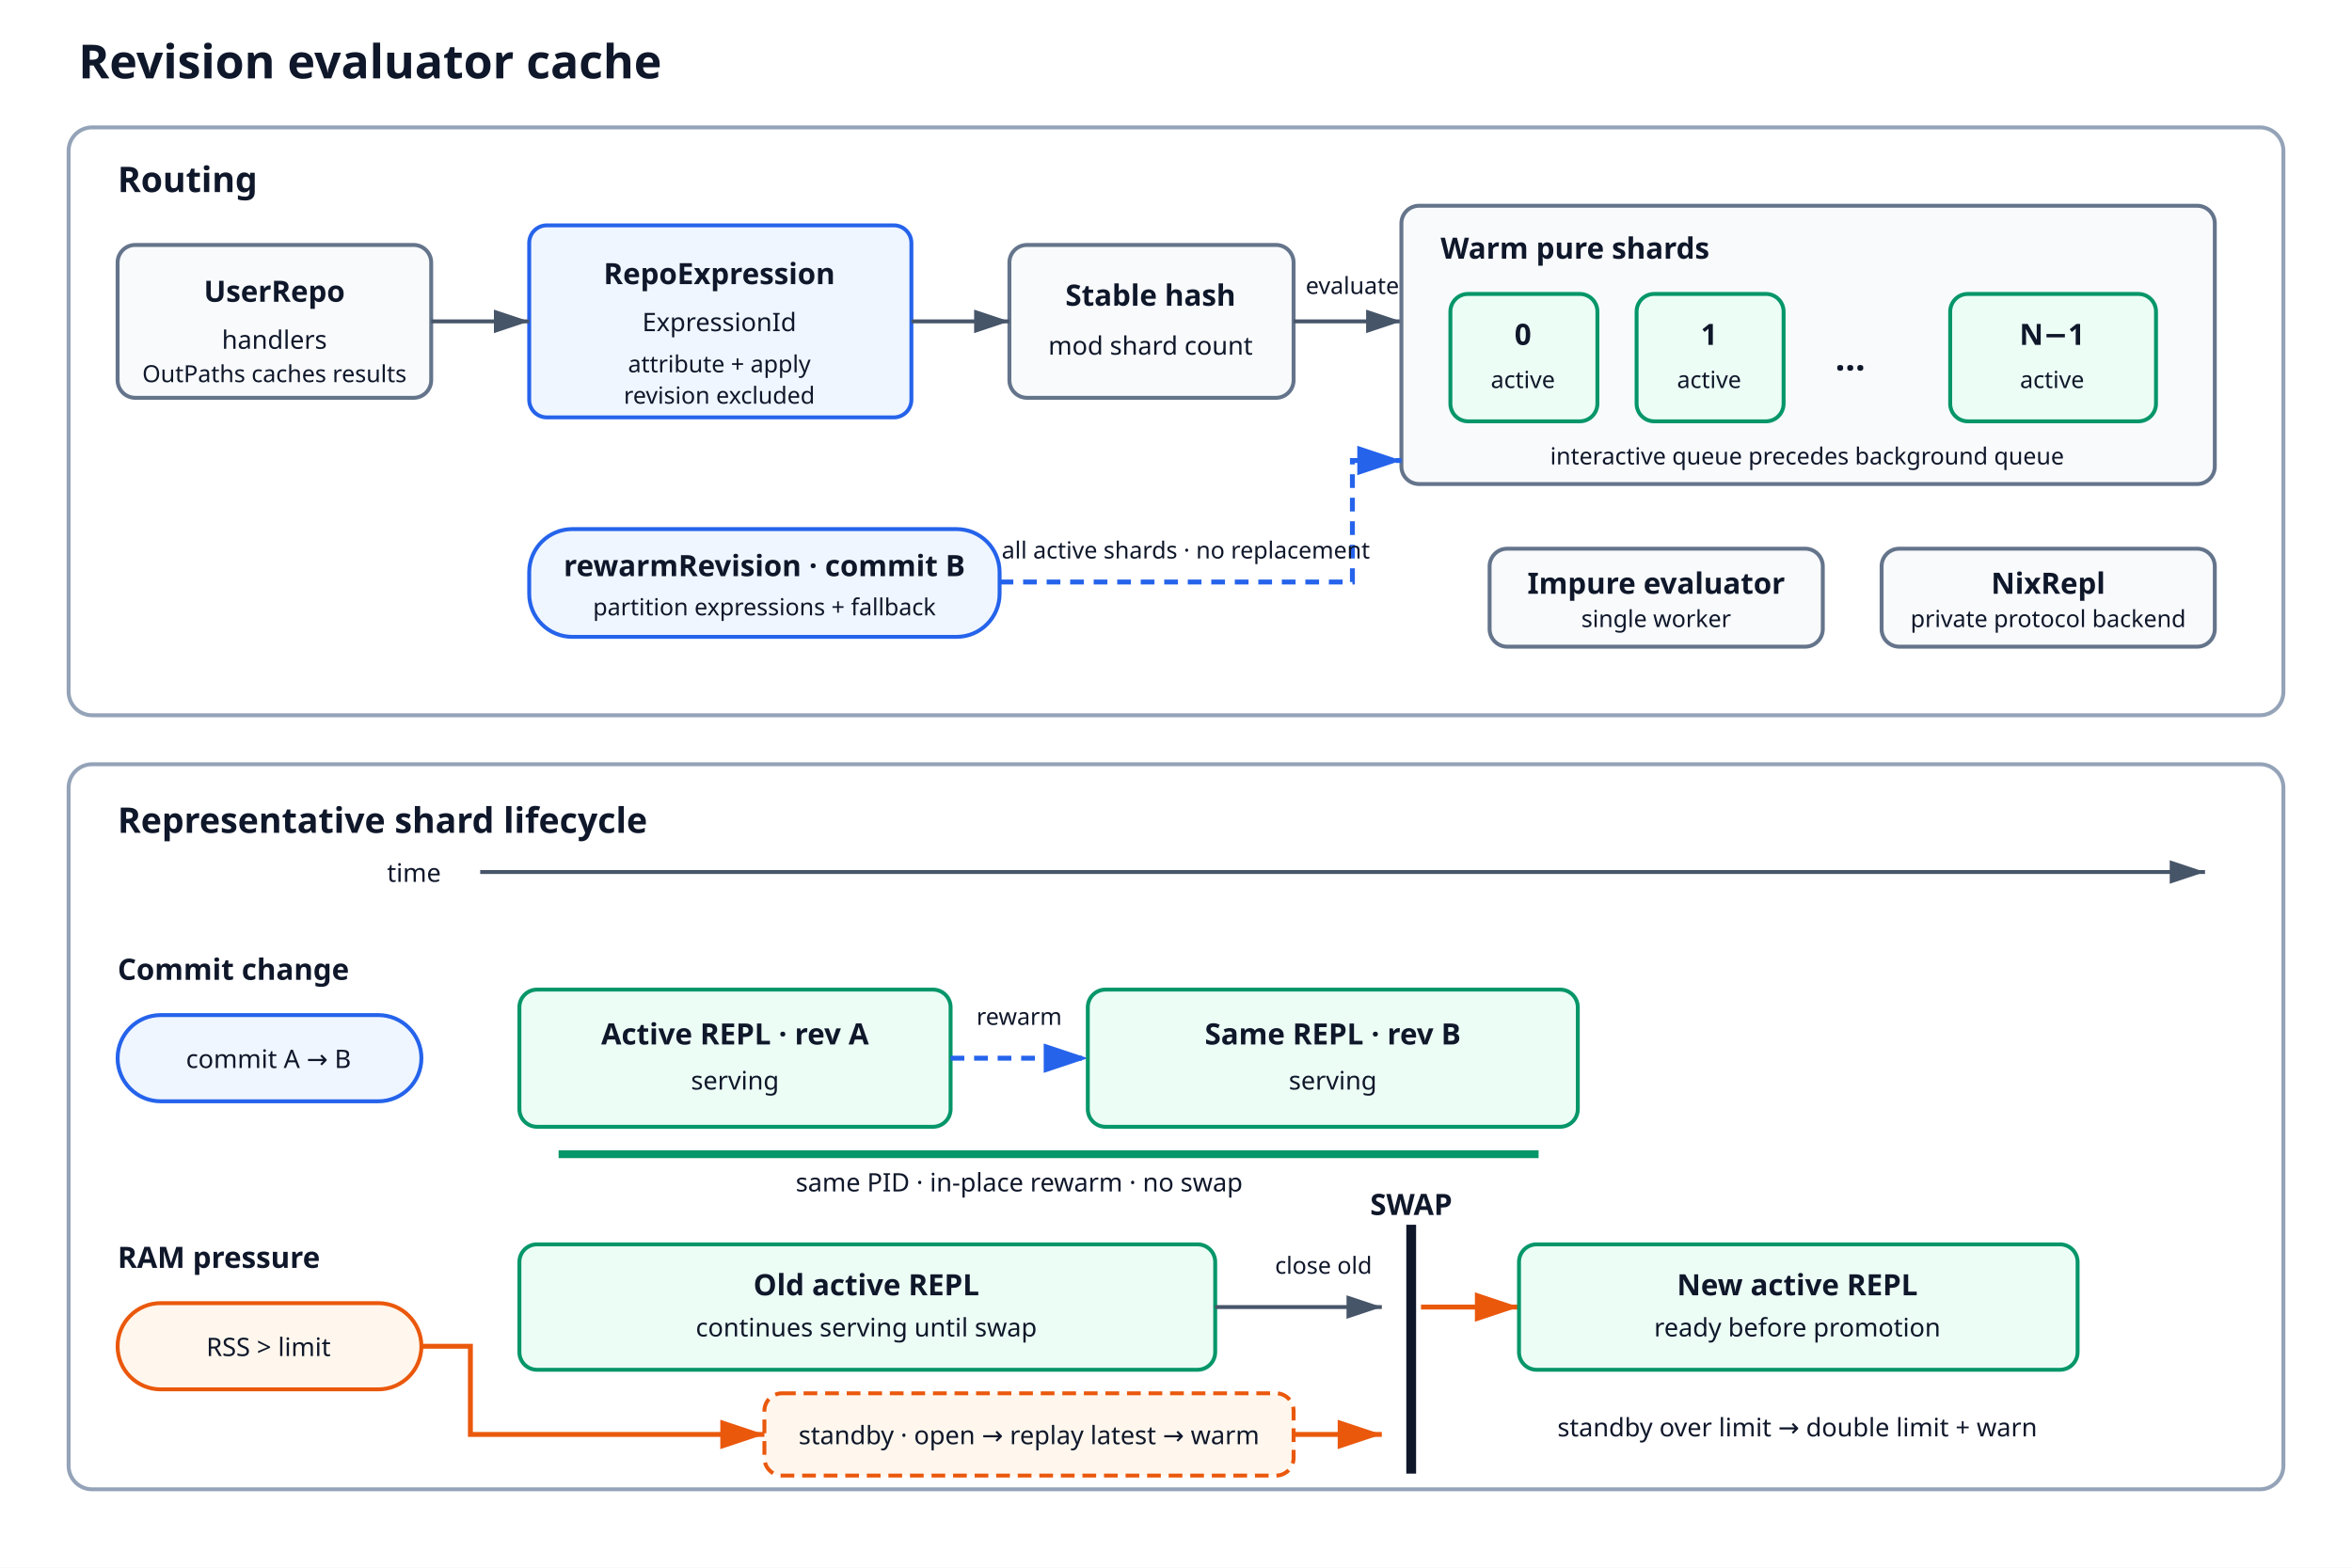
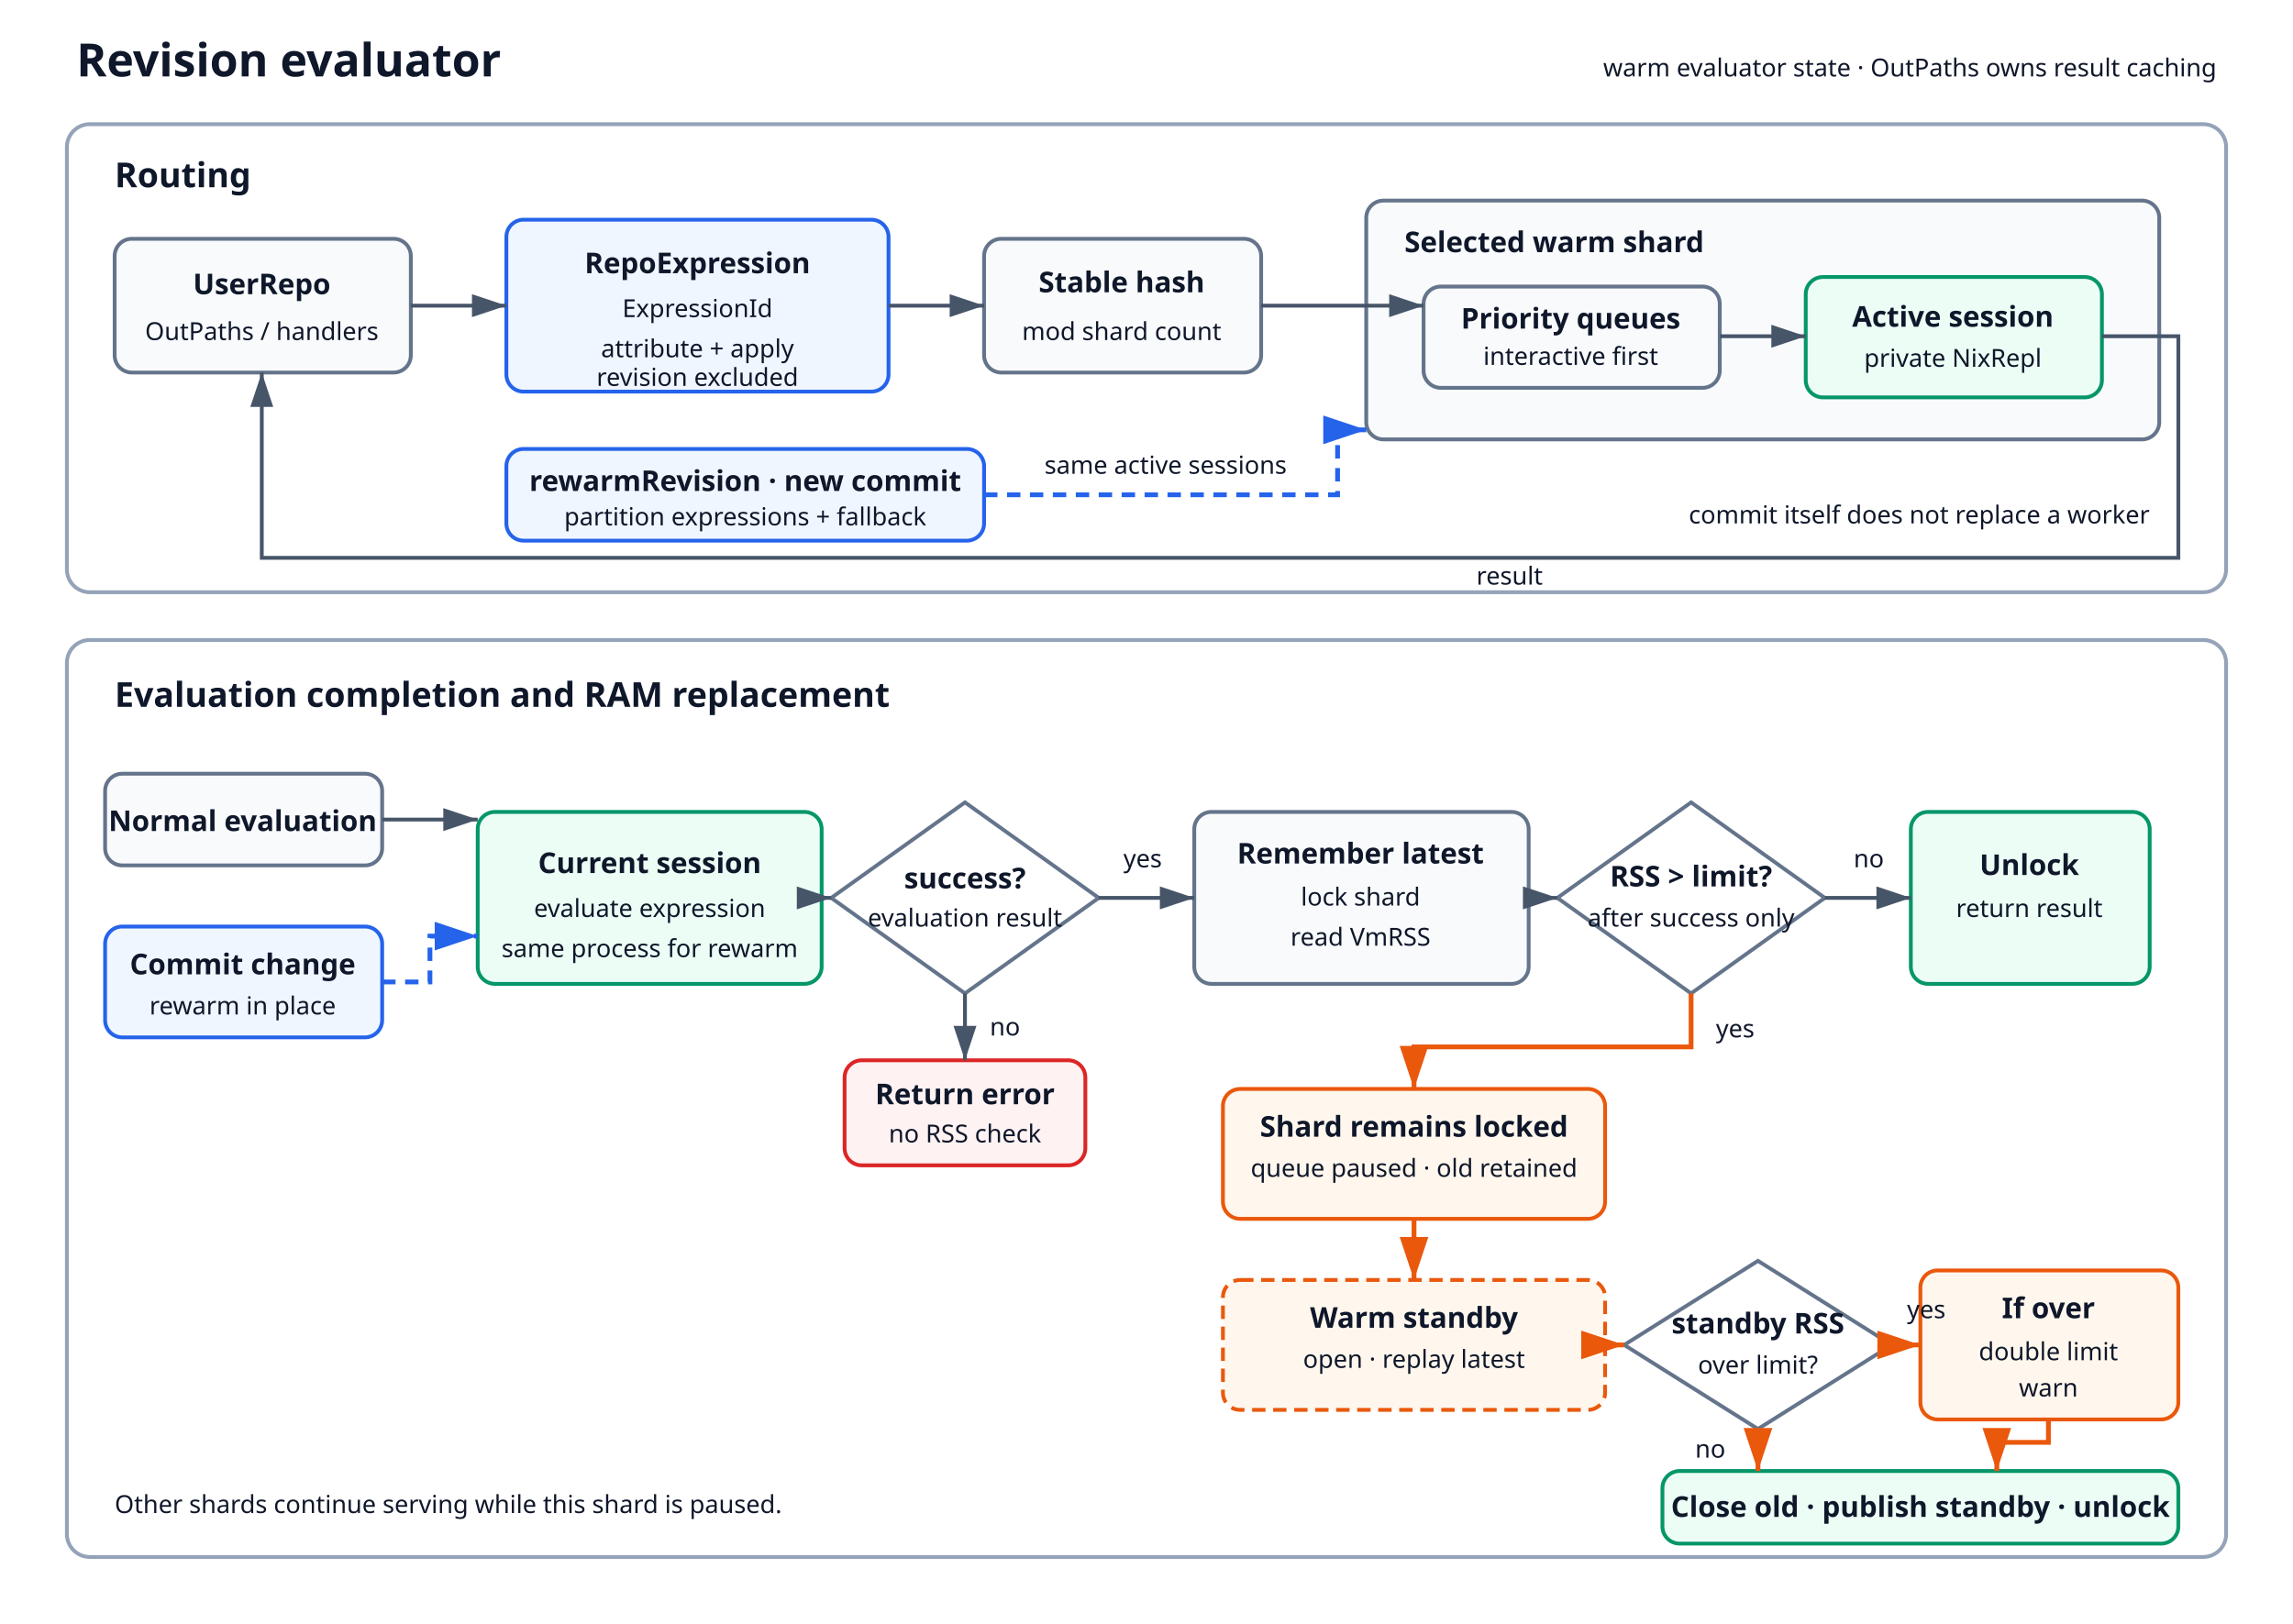
- <svg xmlns="http://www.w3.org/2000/svg" width="1200" height="800" viewBox="0 0 1200 800" role="img" aria-labelledby="title desc">
+ <svg xmlns="http://www.w3.org/2000/svg" width="1200" height="850" viewBox="0 0 1200 850" role="img" aria-labelledby="title desc">
  <defs>
    <marker id="arrow" markerWidth="10" markerHeight="10" refX="9" refY="3" orient="auto" markerUnits="strokeWidth">
      <path d="M0,0 L0,6 L9,3 z" fill="#475569" />
    </marker>
    <marker id="blue-arrow" markerWidth="10" markerHeight="10" refX="9" refY="3" orient="auto" markerUnits="strokeWidth">
      <path d="M0,0 L0,6 L9,3 z" fill="#2563eb" />
    </marker>
    <marker id="orange-arrow" markerWidth="10" markerHeight="10" refX="9" refY="3" orient="auto" markerUnits="strokeWidth">
      <path d="M0,0 L0,6 L9,3 z" fill="#ea580c" />
    </marker>
    <style>
      text { font-family: ui-sans-serif, system-ui, sans-serif; fill: #0f172a; }
      .title { font-size: 24px; font-weight: 700; }
      .section { font-size: 18px; font-weight: 700; }
      .label { font-size: 15px; font-weight: 650; }
      .small { font-size: 13px; }
-       .tiny { font-size: 12px; }
      .panel { fill: #ffffff; stroke: #94a3b8; stroke-width: 2; rx: 12; }
      .box { fill: #f8fafc; stroke: #64748b; stroke-width: 2; rx: 9; }
      .api { fill: #eff6ff; stroke: #2563eb; stroke-width: 2; rx: 9; }
      .active { fill: #ecfdf5; stroke: #059669; stroke-width: 2; rx: 9; }
+       .paused { fill: #fff7ed; stroke: #ea580c; stroke-width: 2; rx: 9; }
      .standby { fill: #fff7ed; stroke: #ea580c; stroke-width: 2; stroke-dasharray: 7 4; rx: 9; }
-       .trigger-blue { fill: #eff6ff; stroke: #2563eb; stroke-width: 2; rx: 22; }
-       .trigger-orange { fill: #fff7ed; stroke: #ea580c; stroke-width: 2; rx: 22; }
+       .error { fill: #fef2f2; stroke: #dc2626; stroke-width: 2; rx: 9; }
+       .decision { fill: #ffffff; stroke: #64748b; stroke-width: 2; }
      .line { fill: none; stroke: #475569; stroke-width: 2; marker-end: url(#arrow); }
      .blue-line { fill: none; stroke: #2563eb; stroke-width: 2.5; stroke-dasharray: 7 5; marker-end: url(#blue-arrow); }
      .orange-line { fill: none; stroke: #ea580c; stroke-width: 2.5; marker-end: url(#orange-arrow); }
-       .identity { fill: none; stroke: #059669; stroke-width: 4; }
-       .swap { stroke: #0f172a; stroke-width: 5; }
    </style>
  </defs>
-   <rect width="1200" height="800" fill="#ffffff" />
-   <text x="40" y="40" class="title">Revision evaluator cache</text>
-   <rect x="35" y="65" width="1130" height="300" class="panel" />
+   <rect width="1200" height="850" fill="#ffffff" />
+   <text x="40" y="40" class="title">Revision evaluator</text>
+   <text x="1160" y="40" text-anchor="end" class="small">warm evaluator state · OutPaths owns result caching</text>
+   <rect x="35" y="65" width="1130" height="245" class="panel" />
  <text x="60" y="98" class="section">Routing</text>
-   <rect x="60" y="125" width="160" height="78" class="box" />
-   <text x="140" y="154" text-anchor="middle" class="label">UserRepo</text>
-   <text x="140" y="178" text-anchor="middle" class="small">handlers</text>
-   <text x="140" y="195" text-anchor="middle" class="tiny">OutPaths caches results</text>
-   <rect x="270" y="115" width="195" height="98" class="api" />
-   <text x="367" y="145" text-anchor="middle" class="label">RepoExpression</text>
-   <text x="367" y="169" text-anchor="middle" class="small">ExpressionId</text>
-   <text x="367" y="190" text-anchor="middle" class="tiny">attribute + apply</text>
-   <text x="367" y="206" text-anchor="middle" class="tiny">revision excluded</text>
-   <rect x="515" y="125" width="145" height="78" class="box" />
-   <text x="587" y="156" text-anchor="middle" class="label">Stable hash</text>
-   <text x="587" y="181" text-anchor="middle" class="small">mod shard count</text>
-   <path d="M220 164 H270" class="line" />
-   <path d="M465 164 H515" class="line" />
-   <path d="M660 164 H715" class="line" />
-   <text x="690" y="150" text-anchor="middle" class="tiny">evaluate</text>
-   <rect x="715" y="105" width="415" height="142" class="box" />
-   <text x="735" y="132" class="label">Warm pure shards</text>
-   <g transform="translate(740 150)">
-     <rect width="75" height="65" class="active" />
-     <text x="37" y="26" text-anchor="middle" class="label">0</text>
-     <text x="37" y="48" text-anchor="middle" class="tiny">active</text>
-   </g>
-   <g transform="translate(835 150)">
-     <rect width="75" height="65" class="active" />
-     <text x="37" y="26" text-anchor="middle" class="label">1</text>
-     <text x="37" y="48" text-anchor="middle" class="tiny">active</text>
-   </g>
-   <text x="944" y="189" text-anchor="middle" class="section">…</text>
-   <g transform="translate(995 150)">
-     <rect width="105" height="65" class="active" />
-     <text x="52" y="26" text-anchor="middle" class="label">N−1</text>
-     <text x="52" y="48" text-anchor="middle" class="tiny">active</text>
-   </g>
-   <text x="922" y="237" text-anchor="middle" class="tiny">interactive queue precedes background queue</text>
-   <rect x="270" y="270" width="240" height="55" class="trigger-blue" />
-   <text x="390" y="294" text-anchor="middle" class="label">rewarmRevision · commit B</text>
-   <text x="390" y="314" text-anchor="middle" class="tiny">partition expressions + fallback</text>
-   <path d="M510 297 H690 V235 H715" class="blue-line" />
-   <text x="605" y="285" text-anchor="middle" class="tiny">all active shards · no replacement</text>
-   <rect x="760" y="280" width="170" height="50" class="box" />
-   <text x="845" y="303" text-anchor="middle" class="label">Impure evaluator</text>
-   <text x="845" y="320" text-anchor="middle" class="tiny">single worker</text>
-   <rect x="960" y="280" width="170" height="50" class="box" />
-   <text x="1045" y="303" text-anchor="middle" class="label">NixRepl</text>
-   <text x="1045" y="320" text-anchor="middle" class="tiny">private protocol backend</text>
-   <rect x="35" y="390" width="1130" height="370" class="panel" />
-   <text x="60" y="425" class="section">Representative shard lifecycle</text>
-   <path d="M245 445 H1125" class="line" />
-   <text x="225" y="450" text-anchor="end" class="small">time</text>
-   <text x="60" y="500" class="label">Commit change</text>
-   <rect x="60" y="518" width="155" height="44" class="trigger-blue" />
-   <text x="137" y="545" text-anchor="middle" class="small">commit A → B</text>
-   <rect x="265" y="505" width="220" height="70" class="active" />
-   <text x="375" y="533" text-anchor="middle" class="label">Active REPL · rev A</text>
-   <text x="375" y="556" text-anchor="middle" class="small">serving</text>
-   <path d="M485 540 H555" class="blue-line" />
-   <text x="520" y="523" text-anchor="middle" class="tiny">rewarm</text>
-   <rect x="555" y="505" width="250" height="70" class="active" />
-   <text x="680" y="533" text-anchor="middle" class="label">Same REPL · rev B</text>
-   <text x="680" y="556" text-anchor="middle" class="small">serving</text>
-   <path d="M285 589 H785" class="identity" />
-   <text x="520" y="608" text-anchor="middle" class="small">same PID · in-place rewarm · no swap</text>
-   <text x="60" y="647" class="label">RAM pressure</text>
-   <rect x="60" y="665" width="155" height="44" class="trigger-orange" />
-   <text x="137" y="692" text-anchor="middle" class="small">RSS &gt; limit</text>
-   <rect x="265" y="635" width="355" height="64" class="active" />
-   <text x="442" y="661" text-anchor="middle" class="label">Old active REPL</text>
-   <text x="442" y="682" text-anchor="middle" class="small">continues serving until swap</text>
-   <rect x="390" y="711" width="270" height="42" class="standby" />
-   <text x="525" y="737" text-anchor="middle" class="small">standby · open → replay latest → warm</text>
-   <path d="M215 687 H240 V732 H390" class="orange-line" />
-   <path d="M620 667 H705" class="line" />
-   <path d="M660 732 H705" class="orange-line" />
-   <line x1="720" y1="625" x2="720" y2="752" class="swap" />
-   <text x="720" y="620" text-anchor="middle" class="label">SWAP</text>
-   <text x="700" y="650" text-anchor="end" class="tiny">close old</text>
-   <path d="M725 667 H775" class="orange-line" />
-   <rect x="775" y="635" width="285" height="64" class="active" />
-   <text x="917" y="661" text-anchor="middle" class="label">New active REPL</text>
-   <text x="917" y="682" text-anchor="middle" class="small">ready before promotion</text>
-   <text x="917" y="733" text-anchor="middle" class="small">standby over limit → double limit + warn</text>
+   <rect x="60" y="125" width="155" height="70" class="box" />
+   <text x="137" y="154" text-anchor="middle" class="label">UserRepo</text>
+   <text x="137" y="178" text-anchor="middle" class="small">OutPaths / handlers</text>
+   <rect x="265" y="115" width="200" height="90" class="api" />
+   <text x="365" y="143" text-anchor="middle" class="label">RepoExpression</text>
+   <text x="365" y="166" text-anchor="middle" class="small">ExpressionId</text>
+   <text x="365" y="187" text-anchor="middle" class="small">attribute + apply</text>
+   <text x="365" y="202" text-anchor="middle" class="small">revision excluded</text>
+   <rect x="515" y="125" width="145" height="70" class="box" />
+   <text x="587" y="153" text-anchor="middle" class="label">Stable hash</text>
+   <text x="587" y="178" text-anchor="middle" class="small">mod shard count</text>
+   <rect x="715" y="105" width="415" height="125" class="box" />
+   <text x="735" y="132" class="label">Selected warm shard</text>
+   <rect x="745" y="150" width="155" height="53" class="box" />
+   <text x="822" y="172" text-anchor="middle" class="label">Priority queues</text>
+   <text x="822" y="191" text-anchor="middle" class="small">interactive first</text>
+   <rect x="945" y="145" width="155" height="63" class="active" />
+   <text x="1022" y="171" text-anchor="middle" class="label">Active session</text>
+   <text x="1022" y="192" text-anchor="middle" class="small">private NixRepl</text>
+   <path d="M215 160 H265" class="line" />
+   <path d="M465 160 H515" class="line" />
+   <path d="M660 160 H745" class="line" />
+   <path d="M900 176 H945" class="line" />
+   <path d="M1100 176 H1140 V292 H137 V195" class="line" />
+   <text x="790" y="306" text-anchor="middle" class="small">result</text>
+   <rect x="265" y="235" width="250" height="48" class="api" />
+   <text x="390" y="257" text-anchor="middle" class="label">rewarmRevision · new commit</text>
+   <text x="390" y="275" text-anchor="middle" class="small">partition expressions + fallback</text>
+   <path d="M515 259 H700 V225 H715" class="blue-line" />
+   <text x="610" y="248" text-anchor="middle" class="small">same active sessions</text>
+   <text x="1125" y="274" text-anchor="end" class="small">commit itself does not replace a worker</text>
+   <rect x="35" y="335" width="1130" height="480" class="panel" />
+   <text x="60" y="370" class="section">Evaluation completion and RAM replacement</text>
+   <rect x="55" y="405" width="145" height="48" class="box" />
+   <text x="127" y="435" text-anchor="middle" class="label">Normal evaluation</text>
+   <rect x="55" y="485" width="145" height="58" class="api" />
+   <text x="127" y="510" text-anchor="middle" class="label">Commit change</text>
+   <text x="127" y="531" text-anchor="middle" class="small">rewarm in place</text>
+   <rect x="250" y="425" width="180" height="90" class="active" />
+   <text x="340" y="457" text-anchor="middle" class="label">Current session</text>
+   <text x="340" y="480" text-anchor="middle" class="small">evaluate expression</text>
+   <text x="340" y="501" text-anchor="middle" class="small">same process for rewarm</text>
+   <polygon points="505,420 575,470 505,520 435,470" class="decision" />
+   <text x="505" y="465" text-anchor="middle" class="label">success?</text>
+   <text x="505" y="485" text-anchor="middle" class="small">evaluation result</text>
+   <rect x="625" y="425" width="175" height="90" class="box" />
+   <text x="712" y="452" text-anchor="middle" class="label">Remember latest</text>
+   <text x="712" y="474" text-anchor="middle" class="small">lock shard</text>
+   <text x="712" y="495" text-anchor="middle" class="small">read VmRSS</text>
+   <polygon points="885,420 955,470 885,520 815,470" class="decision" />
+   <text x="885" y="464" text-anchor="middle" class="label">RSS &gt; limit?</text>
+   <text x="885" y="485" text-anchor="middle" class="small">after success only</text>
+   <rect x="1000" y="425" width="125" height="90" class="active" />
+   <text x="1062" y="458" text-anchor="middle" class="label">Unlock</text>
+   <text x="1062" y="480" text-anchor="middle" class="small">return result</text>
+   <rect x="442" y="555" width="126" height="55" class="error" />
+   <text x="505" y="578" text-anchor="middle" class="label">Return error</text>
+   <text x="505" y="598" text-anchor="middle" class="small">no RSS check</text>
+   <path d="M200 429 H250" class="line" />
+   <path d="M200 514 H225 V490 H250" class="blue-line" />
+   <path d="M430 470 H435" class="line" />
+   <path d="M575 470 H625" class="line" />
+   <text x="598" y="454" text-anchor="middle" class="small">yes</text>
+   <path d="M505 520 V555" class="line" />
+   <text x="518" y="542" class="small">no</text>
+   <path d="M800 470 H815" class="line" />
+   <path d="M955 470 H1000" class="line" />
+   <text x="978" y="454" text-anchor="middle" class="small">no</text>
+   <rect x="640" y="570" width="200" height="68" class="paused" />
+   <text x="740" y="595" text-anchor="middle" class="label">Shard remains locked</text>
+   <text x="740" y="616" text-anchor="middle" class="small">queue paused · old retained</text>
+   <path d="M885 520 V548 H740 V570" class="orange-line" />
+   <text x="898" y="543" class="small">yes</text>
+   <rect x="640" y="670" width="200" height="68" class="standby" />
+   <text x="740" y="695" text-anchor="middle" class="label">Warm standby</text>
+   <text x="740" y="716" text-anchor="middle" class="small">open · replay latest</text>
+   <path d="M740 638 V670" class="orange-line" />
+   <polygon points="920,660 990,704 920,748 850,704" class="decision" />
+   <text x="920" y="698" text-anchor="middle" class="label">standby RSS</text>
+   <text x="920" y="719" text-anchor="middle" class="small">over limit?</text>
+   <path d="M830 704 H850" class="orange-line" />
+   <rect x="1005" y="665" width="135" height="78" class="paused" />
+   <text x="1072" y="690" text-anchor="middle" class="label">If over</text>
+   <text x="1072" y="712" text-anchor="middle" class="small">double limit</text>
+   <text x="1072" y="731" text-anchor="middle" class="small">warn</text>
+   <path d="M990 704 H1005" class="orange-line" />
+   <text x="998" y="690" class="small">yes</text>
+   <rect x="870" y="770" width="270" height="38" class="active" />
+   <text x="1005" y="794" text-anchor="middle" class="label">Close old · publish standby · unlock</text>
+   <path d="M920 748 V770" class="orange-line" />
+   <text x="903" y="763" text-anchor="end" class="small">no</text>
+   <path d="M1072 743 V755 H1045 V770" class="orange-line" />
+   <text x="60" y="792" class="small">Other shards continue serving while this shard is paused.</text>
</svg>
